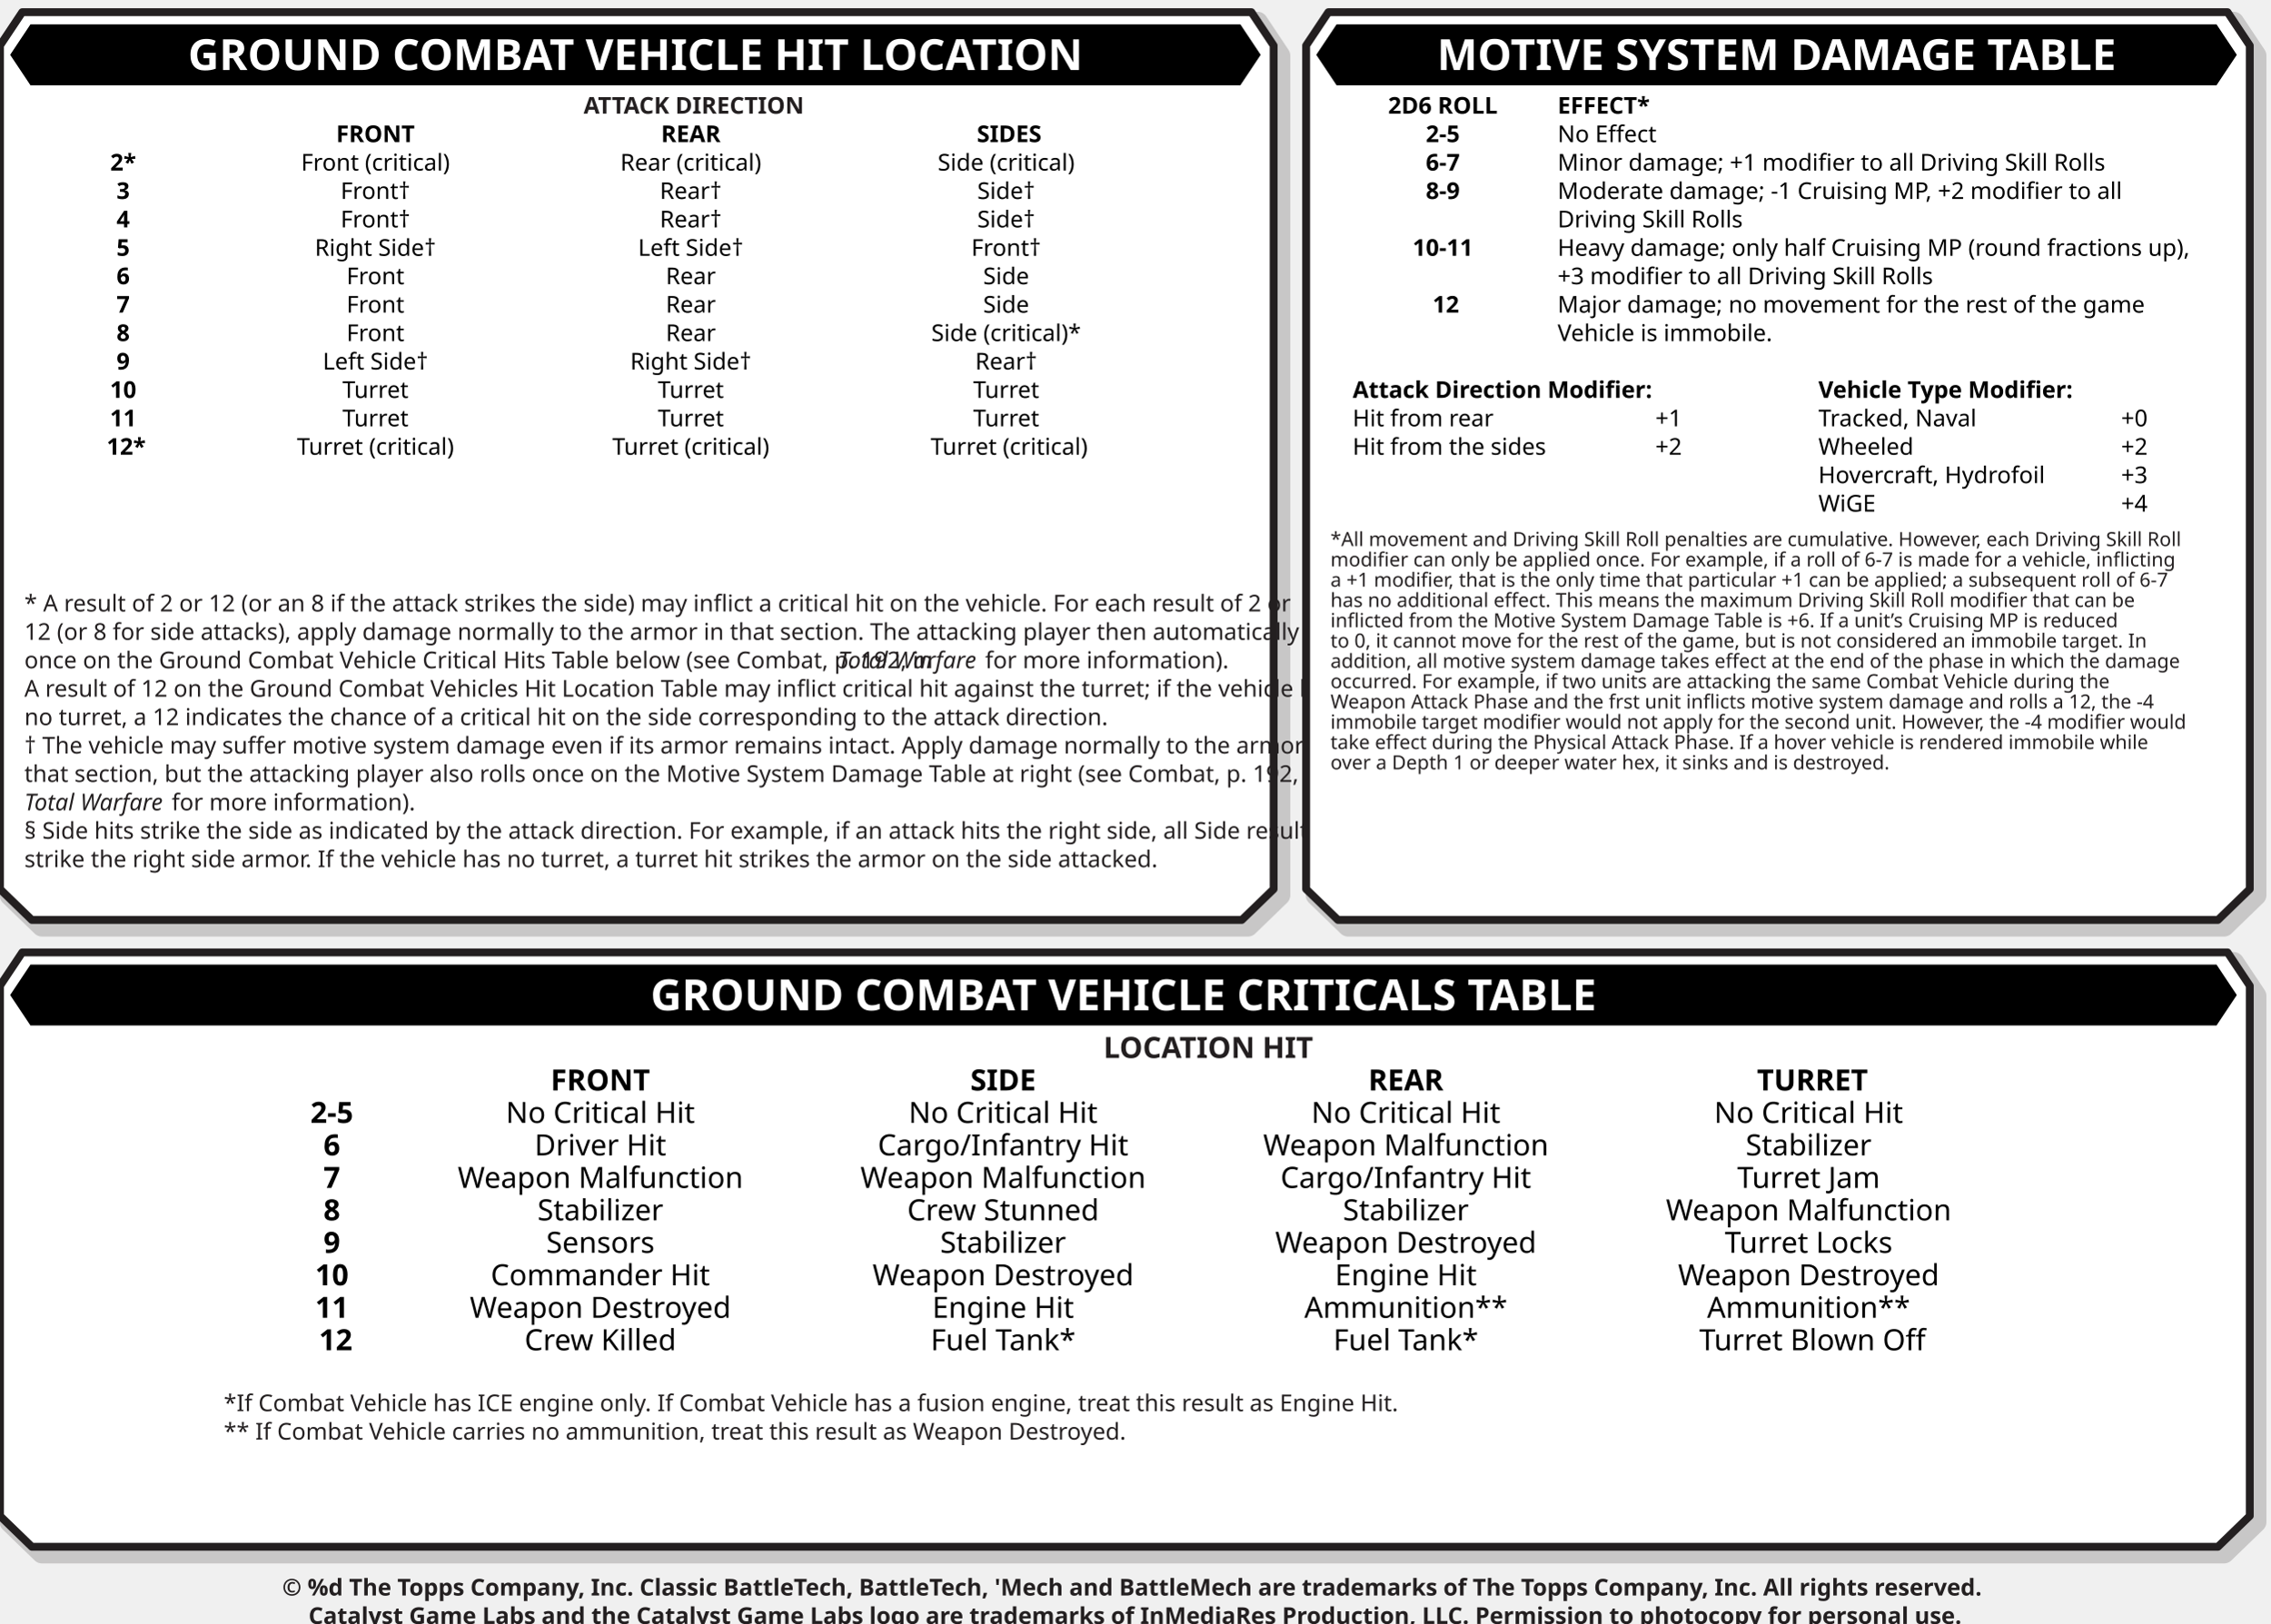
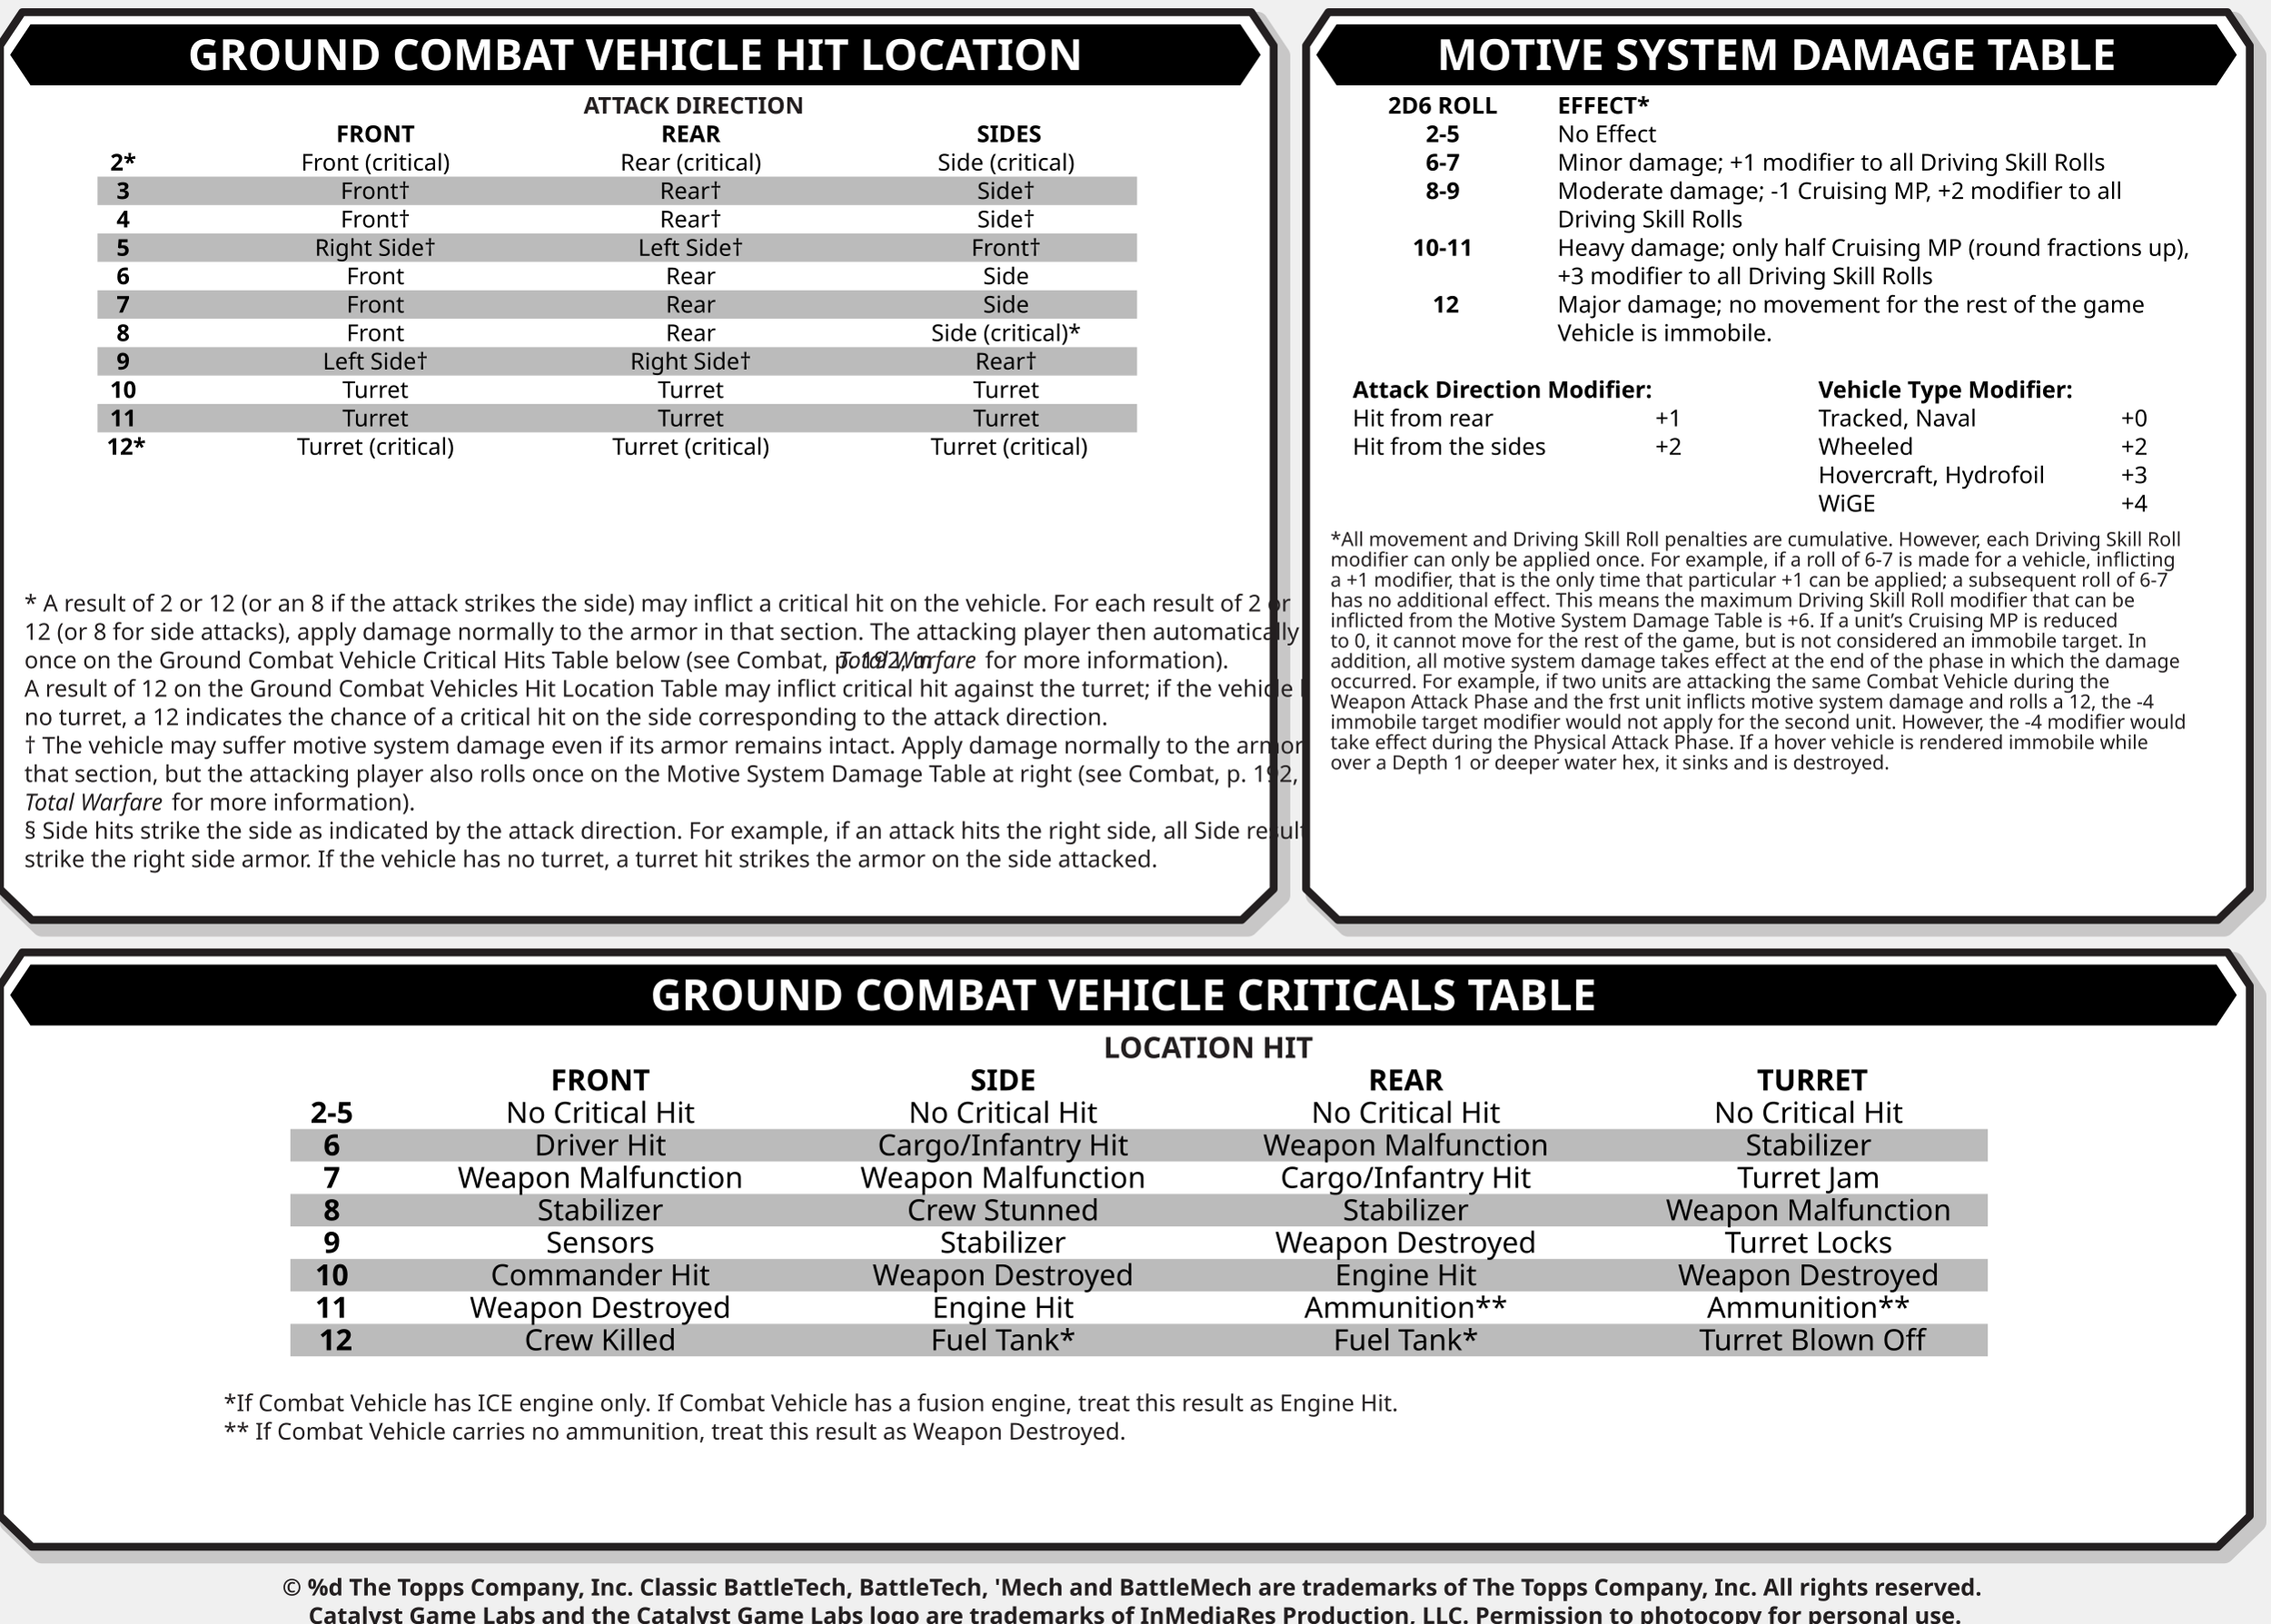
- <svg xmlns="http://www.w3.org/2000/svg" contentScriptType="text/ecmascript" width="559.0" zoomAndPan="magnify" contentStyleType="text/css" height="400.0" preserveAspectRatio="xMidYMid meet" version="1.0">
+ <svg xmlns="http://www.w3.org/2000/svg" contentScriptType="text/ecmascript" width="559.0" zoomAndPan="magnify" contentStyleType="text/css" height="400.0" preserveAspectRatio="xMidYMid meet" version="1.0" id="svg155">
+   <defs id="defs155" />
  <g style="mml-color-elements:" id="rs_template">
    <text font-size="5.7px" transform="translate (279.5 400.0)" fill="#231f20" text-anchor="middle" font-family="Eurostile" id="footer" font-weight="bold">
      <tspan lengthAdjust="spacingAndGlyphs" x="0.0" id="tspanCopyright" y="-7.000" textLength="531.050">© %d The Topps Company, Inc. Classic BattleTech, BattleTech, 'Mech and BattleMech are trademarks of The Topps Company, Inc. All rights reserved.</tspan>
-       <tspan lengthAdjust="spacingAndGlyphs" x="0.0" y="0" textLength="503.100">Catalyst Game Labs and the Catalyst Game Labs logo are trademarks of InMediaRes Production, LLC. Permission to photocopy for personal use.</tspan>
+       <tspan lengthAdjust="spacingAndGlyphs" x="0.0" y="0" textLength="503.100" id="tspan1">Catalyst Game Labs and the Catalyst Game Labs logo are trademarks of InMediaRes Production, LLC. Permission to photocopy for personal use.</tspan>
    </text>
-     <g transform="translate (0.000 3.000)">
-       <g>
-         <path fill="#ffffff" d="M 2.5,10.714 L 7.975,2.500 L 309.655,2.500 l 5.475,8.214 L 315.130,217.500 l -7.845,7.600 L 10.345,225.100 l -7.845,-7.600 Z" stroke-width="5.2" stroke-linejoin="round" stroke="#c8c7c7" />
-         <path fill="#ffffff" d="M 0.0,8.214 L 5.475,0.000 L 308.155,0.000 l 5.475,8.214 L 313.630,216.000 l -7.845,7.600 L 7.845,223.600 l -7.845,-7.600 Z" stroke-width="1.932" stroke-linejoin="round" stroke="#231f20" />
-         <g transform="translate (2.5,3.0)">
-           <path fill="#000000" d="M 0,7.500 l 4.999,-7.500 h 297.940 l 4.999,7.500 l -4.999,7.500 h -297.940 Z" />
-           <text x="153.969" y="11.250" fill="#ffffff" text-anchor="middle" style="font-family:Eurostile;font-size:10.600px;font-weight:bold;font-style:normal" textLength="198.545" lengthAdjust="spacingAndGlyphs">GROUND COMBAT VEHICLE HIT LOCATION</text>
+     <g transform="translate (0.000 3.000)" id="g64">
+       <g id="g4">
+         <path fill="#ffffff" d="M 2.5,10.714 L 7.975,2.500 L 309.655,2.500 l 5.475,8.214 L 315.130,217.500 l -7.845,7.600 L 10.345,225.100 l -7.845,-7.600 Z" stroke-width="5.2" stroke-linejoin="round" stroke="#c8c7c7" id="path1" />
+         <path fill="#ffffff" d="M 0.0,8.214 L 5.475,0.000 L 308.155,0.000 l 5.475,8.214 L 313.630,216.000 l -7.845,7.600 L 7.845,223.600 l -7.845,-7.600 Z" stroke-width="1.932" stroke-linejoin="round" stroke="#231f20" id="path2" />
+         <g transform="translate (2.5,3.0)" id="g3">
+           <path fill="#000000" d="M 0,7.500 l 4.999,-7.500 h 297.940 l 4.999,7.500 l -4.999,7.500 h -297.940 Z" id="path3" />
+           <text x="153.969" y="11.250" fill="#ffffff" text-anchor="middle" style="font-family:Eurostile;font-size:10.600px;font-weight:bold;font-style:normal" textLength="198.545" lengthAdjust="spacingAndGlyphs" id="text3">GROUND COMBAT VEHICLE HIT LOCATION</text>
        </g>
      </g>
-       <text fill="#231f20" x="170.847" y="25.000" style="font-family:Eurostile;font-size:5.700px;font-weight:bold;font-style:normal" text-anchor="middle">ATTACK DIRECTION</text>
-       <g transform="translate (0.000 32.000)">
-         <text text-anchor="middle" style="font-family:Eurostile;font-size:5.700px;font-weight:bold;font-style:normal">
-           <tspan x="93.189" y="0.000">FRONT</tspan>
-           <tspan x="170.847" y="0.000">REAR</tspan>
-           <tspan x="248.504" y="0.000">SIDES</tspan>
-         </text>
-         <text text-anchor="middle" style="font-family:Eurostile;font-size:5.700px;font-weight:bold;font-style:normal">
-           <tspan x="31.063" y="7.000">2*</tspan>
-           <tspan x="31.063" y="14.000">3</tspan>
-           <tspan x="31.063" y="21.000">4</tspan>
-           <tspan x="31.063" y="28.000">5</tspan>
-           <tspan x="31.063" y="35.000">6</tspan>
-           <tspan x="31.063" y="42.000">7</tspan>
-           <tspan x="31.063" y="49.000">8</tspan>
-           <tspan x="31.063" y="56.000">9</tspan>
-           <tspan x="31.063" y="63.000">10</tspan>
-           <tspan x="31.063" y="70.000">11</tspan>
-           <tspan x="31.063" y="77.000">12*</tspan>
-         </text>
-         <text text-anchor="middle" style="font-family:Eurostile;font-size:5.700px;font-weight:normal;font-style:normal">
-           <tspan x="93.189" y="7.000">Front (critical)</tspan>
-           <tspan x="170.847" y="7.000">Rear (critical)</tspan>
-           <tspan x="248.504" y="7.000">Side (critical)</tspan>
-           <tspan x="93.189" y="14.000">Front†</tspan>
-           <tspan x="170.847" y="14.000">Rear†</tspan>
-           <tspan x="248.504" y="14.000">Side†</tspan>
-           <tspan x="93.189" y="21.000">Front†</tspan>
-           <tspan x="170.847" y="21.000">Rear†</tspan>
-           <tspan x="248.504" y="21.000">Side†</tspan>
-           <tspan x="93.189" y="28.000">Right Side†</tspan>
-           <tspan x="170.847" y="28.000">Left Side†</tspan>
-           <tspan x="248.504" y="28.000">Front†</tspan>
-           <tspan x="93.189" y="35.000">Front</tspan>
-           <tspan x="170.847" y="35.000">Rear</tspan>
-           <tspan x="248.504" y="35.000">Side</tspan>
-           <tspan x="93.189" y="42.000">Front</tspan>
-           <tspan x="170.847" y="42.000">Rear</tspan>
-           <tspan x="248.504" y="42.000">Side</tspan>
-           <tspan x="93.189" y="49.000">Front</tspan>
-           <tspan x="170.847" y="49.000">Rear</tspan>
-           <tspan x="248.504" y="49.000">Side (critical)*</tspan>
-           <tspan x="93.189" y="56.000">Left Side†</tspan>
-           <tspan x="170.847" y="56.000">Right Side†</tspan>
-           <tspan x="248.504" y="56.000">Rear†</tspan>
-           <tspan x="93.189" y="63.000">Turret</tspan>
-           <tspan x="170.847" y="63.000">Turret</tspan>
-           <tspan x="248.504" y="63.000">Turret</tspan>
-           <tspan x="93.189" y="70.000">Turret</tspan>
-           <tspan x="170.847" y="70.000">Turret</tspan>
-           <tspan x="248.504" y="70.000">Turret</tspan>
-           <tspan x="93.189" y="77.000">Turret (critical)</tspan>
-           <tspan x="170.847" y="77.000">Turret (critical)</tspan>
-           <tspan x="248.504" y="77.000">Turret (critical)</tspan>
-         </text>
-       </g>
-       <g transform="translate(0,140.600)">
-         <text x="6.000" y="7.000" fill="#231f20" text-anchor="start" style="font-family:Eurostile;font-size:5.700px;font-weight:normal;font-style:normal" textLength="301.630" lengthAdjust="spacingAndGlyphs">* A result of 2 or 12 (or an 8 if the attack strikes the side) may inflict a critical hit on the vehicle. For each result of 2 or</text>
-         <text x="6.000" y="14.000" fill="#231f20" text-anchor="start" style="font-family:Eurostile;font-size:5.700px;font-weight:normal;font-style:normal" textLength="301.630" lengthAdjust="spacingAndGlyphs">12 (or 8 for side attacks), apply damage normally to the armor in that section. The attacking player then automatically rolls</text>
-         <text x="6.000" y="21.000" fill="#231f20" text-anchor="start" style="font-family:Eurostile;font-size:5.700px;font-weight:normal;font-style:normal" textLength="200.326" lengthAdjust="spacingAndGlyphs">once on the Ground Combat Vehicle Critical Hits Table below (see Combat, p. 192, in </text>
-         <text x="206.326" y="21.000" fill="#231f20" text-anchor="start" style="font-family:Eurostile;font-size:5.700px;font-weight:normal;font-style:italic" textLength="33.425" lengthAdjust="spacingAndGlyphs">Total Warfare</text>
-         <text x="242.595" y="21.000" fill="#231f20" text-anchor="start" style="font-family:Eurostile;font-size:5.700px;font-weight:normal;font-style:normal" textLength="53.281" lengthAdjust="spacingAndGlyphs"> for more information).</text>
-         <text x="6.000" y="28.000" fill="#231f20" text-anchor="start" style="font-family:Eurostile;font-size:5.700px;font-weight:normal;font-style:normal" textLength="301.630" lengthAdjust="spacingAndGlyphs">A result of 12 on the Ground Combat Vehicles Hit Location Table may inflict critical hit against the turret; if the vehicle has</text>
-         <text fill="#231f20" x="6.000" y="35.000" style="font-family:Eurostile;font-size:5.700px;font-weight:normal;font-style:normal;mml-field-width:67827.500" text-anchor="start">no turret, a 12 indicates the chance of a critical hit on the side corresponding to the attack direction.</text>
-         <text x="6.000" y="42.000" fill="#231f20" text-anchor="start" style="font-family:Eurostile;font-size:5.700px;font-weight:normal;font-style:normal" textLength="301.630" lengthAdjust="spacingAndGlyphs">† The vehicle may suffer motive system damage even if its armor remains intact. Apply damage normally to the armor in</text>
-         <text x="6.000" y="49.000" fill="#231f20" text-anchor="start" style="font-family:Eurostile;font-size:5.700px;font-weight:normal;font-style:normal" textLength="301.630" lengthAdjust="spacingAndGlyphs">that section, but the attacking player also rolls once on the Motive System Damage Table at right (see Combat, p. 192, in</text>
-         <text x="6.000" y="56.000" fill="#231f20" text-anchor="start" style="font-family:Eurostile;font-size:5.700px;font-weight:normal;font-style:italic" textLength="33.425" lengthAdjust="spacingAndGlyphs">Total Warfare</text>
-         <text x="42.269" y="56.000" fill="#231f20" text-anchor="start" style="font-family:Eurostile;font-size:5.700px;font-weight:normal;font-style:normal" textLength="53.281" lengthAdjust="spacingAndGlyphs"> for more information).</text>
-         <text x="6.000" y="63.000" fill="#231f20" text-anchor="start" style="font-family:Eurostile;font-size:5.700px;font-weight:normal;font-style:normal" textLength="301.630" lengthAdjust="spacingAndGlyphs">§ Side hits strike the side as indicated by the attack direction. For example, if an attack hits the right side, all Side results</text>
-         <text fill="#231f20" x="6.000" y="70.000" style="font-family:Eurostile;font-size:5.700px;font-weight:normal;font-style:normal;mml-field-width:69736.813" text-anchor="start">strike the right side armor. If the vehicle has no turret, a turret hit strikes the armor on the side attacked.</text>
+       <g id="shade1" class="tableshading" style="fill:#bbbbbb" transform="translate(0,-3)">
+         <rect id="rect155" width="256" height="7" x="24" y="43.5" />
+         <rect id="rect156" width="256" height="7" x="24" y="57.5" />
+         <rect id="rect157" width="256" height="7" x="24" y="71.5" />
+         <rect id="rect158" width="256" height="7" x="24" y="85.5" />
+         <rect id="rect159" width="256" height="7" x="24" y="99.5" />
+       </g>
+       <text fill="#231f20" x="170.847" y="25.000" style="font-family:Eurostile;font-size:5.700px;font-weight:bold;font-style:normal" text-anchor="middle" id="text4">ATTACK DIRECTION</text>
+       <g transform="translate (0.000 32.000)" id="g50">
+         <text text-anchor="middle" style="font-family:Eurostile;font-size:5.700px;font-weight:bold;font-style:normal" id="text6">
+           <tspan x="93.189" y="0.000" id="tspan4">FRONT</tspan>
+           <tspan x="170.847" y="0.000" id="tspan5">REAR</tspan>
+           <tspan x="248.504" y="0.000" id="tspan6">SIDES</tspan>
+         </text>
+         <text text-anchor="middle" style="font-family:Eurostile;font-size:5.700px;font-weight:bold;font-style:normal" id="text17">
+           <tspan x="31.063" y="7.000" id="tspan7">2*</tspan>
+           <tspan x="31.063" y="14.000" id="tspan8">3</tspan>
+           <tspan x="31.063" y="21.000" id="tspan9">4</tspan>
+           <tspan x="31.063" y="28.000" id="tspan10">5</tspan>
+           <tspan x="31.063" y="35.000" id="tspan11">6</tspan>
+           <tspan x="31.063" y="42.000" id="tspan12">7</tspan>
+           <tspan x="31.063" y="49.000" id="tspan13">8</tspan>
+           <tspan x="31.063" y="56.000" id="tspan14">9</tspan>
+           <tspan x="31.063" y="63.000" id="tspan15">10</tspan>
+           <tspan x="31.063" y="70.000" id="tspan16">11</tspan>
+           <tspan x="31.063" y="77.000" id="tspan17">12*</tspan>
+         </text>
+         <text text-anchor="middle" style="font-family:Eurostile;font-size:5.700px;font-weight:normal;font-style:normal" id="text50">
+           <tspan x="93.189" y="7.000" id="tspan18">Front (critical)</tspan>
+           <tspan x="170.847" y="7.000" id="tspan19">Rear (critical)</tspan>
+           <tspan x="248.504" y="7.000" id="tspan20">Side (critical)</tspan>
+           <tspan x="93.189" y="14.000" id="tspan21">Front†</tspan>
+           <tspan x="170.847" y="14.000" id="tspan22">Rear†</tspan>
+           <tspan x="248.504" y="14.000" id="tspan23">Side†</tspan>
+           <tspan x="93.189" y="21.000" id="tspan24">Front†</tspan>
+           <tspan x="170.847" y="21.000" id="tspan25">Rear†</tspan>
+           <tspan x="248.504" y="21.000" id="tspan26">Side†</tspan>
+           <tspan x="93.189" y="28.000" id="tspan27">Right Side†</tspan>
+           <tspan x="170.847" y="28.000" id="tspan28">Left Side†</tspan>
+           <tspan x="248.504" y="28.000" id="tspan29">Front†</tspan>
+           <tspan x="93.189" y="35.000" id="tspan30">Front</tspan>
+           <tspan x="170.847" y="35.000" id="tspan31">Rear</tspan>
+           <tspan x="248.504" y="35.000" id="tspan32">Side</tspan>
+           <tspan x="93.189" y="42.000" id="tspan33">Front</tspan>
+           <tspan x="170.847" y="42.000" id="tspan34">Rear</tspan>
+           <tspan x="248.504" y="42.000" id="tspan35">Side</tspan>
+           <tspan x="93.189" y="49.000" id="tspan36">Front</tspan>
+           <tspan x="170.847" y="49.000" id="tspan37">Rear</tspan>
+           <tspan x="248.504" y="49.000" id="tspan38">Side (critical)*</tspan>
+           <tspan x="93.189" y="56.000" id="tspan39">Left Side†</tspan>
+           <tspan x="170.847" y="56.000" id="tspan40">Right Side†</tspan>
+           <tspan x="248.504" y="56.000" id="tspan41">Rear†</tspan>
+           <tspan x="93.189" y="63.000" id="tspan42">Turret</tspan>
+           <tspan x="170.847" y="63.000" id="tspan43">Turret</tspan>
+           <tspan x="248.504" y="63.000" id="tspan44">Turret</tspan>
+           <tspan x="93.189" y="70.000" id="tspan45">Turret</tspan>
+           <tspan x="170.847" y="70.000" id="tspan46">Turret</tspan>
+           <tspan x="248.504" y="70.000" id="tspan47">Turret</tspan>
+           <tspan x="93.189" y="77.000" id="tspan48">Turret (critical)</tspan>
+           <tspan x="170.847" y="77.000" id="tspan49">Turret (critical)</tspan>
+           <tspan x="248.504" y="77.000" id="tspan50">Turret (critical)</tspan>
+         </text>
+       </g>
+       <g transform="translate(0,140.600)" id="g63">
+         <text x="6.000" y="7.000" fill="#231f20" text-anchor="start" style="font-family:Eurostile;font-size:5.700px;font-weight:normal;font-style:normal" textLength="301.630" lengthAdjust="spacingAndGlyphs" id="text51">* A result of 2 or 12 (or an 8 if the attack strikes the side) may inflict a critical hit on the vehicle. For each result of 2 or</text>
+         <text x="6.000" y="14.000" fill="#231f20" text-anchor="start" style="font-family:Eurostile;font-size:5.700px;font-weight:normal;font-style:normal" textLength="301.630" lengthAdjust="spacingAndGlyphs" id="text52">12 (or 8 for side attacks), apply damage normally to the armor in that section. The attacking player then automatically rolls</text>
+         <text x="6.000" y="21.000" fill="#231f20" text-anchor="start" style="font-family:Eurostile;font-size:5.700px;font-weight:normal;font-style:normal" textLength="200.326" lengthAdjust="spacingAndGlyphs" id="text53">once on the Ground Combat Vehicle Critical Hits Table below (see Combat, p. 192, in </text>
+         <text x="206.326" y="21.000" fill="#231f20" text-anchor="start" style="font-family:Eurostile;font-size:5.700px;font-weight:normal;font-style:italic" textLength="33.425" lengthAdjust="spacingAndGlyphs" id="text54">Total Warfare</text>
+         <text x="242.595" y="21.000" fill="#231f20" text-anchor="start" style="font-family:Eurostile;font-size:5.700px;font-weight:normal;font-style:normal" textLength="53.281" lengthAdjust="spacingAndGlyphs" id="text55"> for more information).</text>
+         <text x="6.000" y="28.000" fill="#231f20" text-anchor="start" style="font-family:Eurostile;font-size:5.700px;font-weight:normal;font-style:normal" textLength="301.630" lengthAdjust="spacingAndGlyphs" id="text56">A result of 12 on the Ground Combat Vehicles Hit Location Table may inflict critical hit against the turret; if the vehicle has</text>
+         <text fill="#231f20" x="6.000" y="35.000" style="font-family:Eurostile;font-size:5.700px;font-weight:normal;font-style:normal;mml-field-width:67827.500" text-anchor="start" id="text57">no turret, a 12 indicates the chance of a critical hit on the side corresponding to the attack direction.</text>
+         <text x="6.000" y="42.000" fill="#231f20" text-anchor="start" style="font-family:Eurostile;font-size:5.700px;font-weight:normal;font-style:normal" textLength="301.630" lengthAdjust="spacingAndGlyphs" id="text58">† The vehicle may suffer motive system damage even if its armor remains intact. Apply damage normally to the armor in</text>
+         <text x="6.000" y="49.000" fill="#231f20" text-anchor="start" style="font-family:Eurostile;font-size:5.700px;font-weight:normal;font-style:normal" textLength="301.630" lengthAdjust="spacingAndGlyphs" id="text59">that section, but the attacking player also rolls once on the Motive System Damage Table at right (see Combat, p. 192, in</text>
+         <text x="6.000" y="56.000" fill="#231f20" text-anchor="start" style="font-family:Eurostile;font-size:5.700px;font-weight:normal;font-style:italic" textLength="33.425" lengthAdjust="spacingAndGlyphs" id="text60">Total Warfare</text>
+         <text x="42.269" y="56.000" fill="#231f20" text-anchor="start" style="font-family:Eurostile;font-size:5.700px;font-weight:normal;font-style:normal" textLength="53.281" lengthAdjust="spacingAndGlyphs" id="text61"> for more information).</text>
+         <text x="6.000" y="63.000" fill="#231f20" text-anchor="start" style="font-family:Eurostile;font-size:5.700px;font-weight:normal;font-style:normal" textLength="301.630" lengthAdjust="spacingAndGlyphs" id="text62">§ Side hits strike the side as indicated by the attack direction. For example, if an attack hits the right side, all Side results</text>
+         <text fill="#231f20" x="6.000" y="70.000" style="font-family:Eurostile;font-size:5.700px;font-weight:normal;font-style:normal;mml-field-width:69736.813" text-anchor="start" id="text63">strike the right side armor. If the vehicle has no turret, a turret hit strikes the armor on the side attacked.</text>
      </g>
    </g>
-     <g transform="translate (321.630 3.000)">
-       <g>
-         <path fill="#ffffff" d="M 2.5,10.714 L 7.975,2.500 L 228.395,2.500 l 5.475,8.214 L 233.870,217.500 l -7.845,7.600 L 10.345,225.100 l -7.845,-7.600 Z" stroke-width="5.2" stroke-linejoin="round" stroke="#c8c7c7" />
-         <path fill="#ffffff" d="M 0.0,8.214 L 5.475,0.000 L 226.895,0.000 l 5.475,8.214 L 232.370,216.000 l -7.845,7.600 L 7.845,223.600 l -7.845,-7.600 Z" stroke-width="1.932" stroke-linejoin="round" stroke="#231f20" />
-         <g transform="translate (2.5,3.0)">
-           <path fill="#000000" d="M 0,7.500 l 4.999,-7.500 h 216.680 l 4.999,7.500 l -4.999,7.500 h -216.680 Z" />
-           <text x="113.339" y="11.250" fill="#ffffff" text-anchor="middle" style="font-family:Eurostile;font-size:10.600px;font-weight:bold;font-style:normal" textLength="157.417" lengthAdjust="spacingAndGlyphs">MOTIVE SYSTEM DAMAGE TABLE</text>
+     <g transform="translate (321.630 3.000)" id="g107">
+       <g id="g67">
+         <path fill="#ffffff" d="M 2.5,10.714 L 7.975,2.500 L 228.395,2.500 l 5.475,8.214 L 233.870,217.500 l -7.845,7.600 L 10.345,225.100 l -7.845,-7.600 Z" stroke-width="5.2" stroke-linejoin="round" stroke="#c8c7c7" id="path64" />
+         <path fill="#ffffff" d="M 0.0,8.214 L 5.475,0.000 L 226.895,0.000 l 5.475,8.214 L 232.370,216.000 l -7.845,7.600 L 7.845,223.600 l -7.845,-7.600 Z" stroke-width="1.932" stroke-linejoin="round" stroke="#231f20" id="path65" />
+         <g transform="translate (2.5,3.0)" id="g66">
+           <path fill="#000000" d="M 0,7.500 l 4.999,-7.500 h 216.680 l 4.999,7.500 l -4.999,7.500 h -216.680 Z" id="path66" />
+           <text x="113.339" y="11.250" fill="#ffffff" text-anchor="middle" style="font-family:Eurostile;font-size:10.600px;font-weight:bold;font-style:normal" textLength="157.417" lengthAdjust="spacingAndGlyphs" id="text66">MOTIVE SYSTEM DAMAGE TABLE</text>
        </g>
      </g>
-       <g transform="translate (0.000 25.000)">
-         <text text-anchor="start" style="font-family:Eurostile;font-size:5.700px;font-weight:bold;font-style:normal">
-           <tspan x="61.930" y="0.000">EFFECT*</tspan>
-         </text>
-         <text text-anchor="middle" style="font-family:Eurostile;font-size:5.700px;font-weight:bold;font-style:normal">
-           <tspan x="34.405" y="0.000">2D6 ROLL</tspan>
-           <tspan x="34.405" y="7.000">2-5</tspan>
-           <tspan x="34.405" y="14.000">6-7</tspan>
-           <tspan x="34.405" y="21.000">8-9</tspan>
-           <tspan x="34.405" y="35.000">10-11</tspan>
-           <tspan x="34.405" y="49.000">12</tspan>
-         </text>
-         <text text-anchor="start" style="font-family:Eurostile;font-size:5.700px;font-weight:normal;font-style:normal">
-           <tspan x="61.930" y="7.000">No Effect</tspan>
-           <tspan x="61.930" y="14.000">Minor damage; +1 modifier to all Driving Skill Rolls</tspan>
-           <tspan x="61.930" y="21.000">Moderate damage; -1 Cruising MP, +2 modifier to all</tspan>
-           <tspan x="61.930" y="28.000">Driving Skill Rolls</tspan>
-           <tspan x="61.930" y="35.000">Heavy damage; only half Cruising MP (round fractions up),</tspan>
-           <tspan x="61.930" y="42.000">+3 modifier to all Driving Skill Rolls</tspan>
-           <tspan x="61.930" y="49.000">Major damage; no movement for the rest of the game</tspan>
-           <tspan x="61.930" y="56.000">Vehicle is immobile.</tspan>
-         </text>
-       </g>
-       <g transform="translate (0.000 95.000)">
-         <text text-anchor="start" style="font-family:Eurostile;font-size:5.700px;font-weight:bold;font-style:normal">
-           <tspan x="11.469" y="0.000">Attack Direction Modifier:</tspan>
-         </text>
-         <text text-anchor="start" style="font-family:Eurostile;font-size:5.700px;font-weight:normal;font-style:normal">
-           <tspan x="11.469" y="7.000">Hit from rear</tspan>
-           <tspan x="86.014" y="7.000">+1</tspan>
-           <tspan x="11.469" y="14.000">Hit from the sides</tspan>
-           <tspan x="86.014" y="14.000">+2</tspan>
-         </text>
-       </g>
-       <g transform="translate (114.685 95.000)">
-         <text text-anchor="start" style="font-family:Eurostile;font-size:5.700px;font-weight:bold;font-style:normal">
-           <tspan x="11.469" y="0.000">Vehicle Type Modifier:</tspan>
-         </text>
-         <text text-anchor="start" style="font-family:Eurostile;font-size:5.700px;font-weight:normal;font-style:normal">
-           <tspan x="11.469" y="7.000">Tracked, Naval</tspan>
-           <tspan x="86.014" y="7.000">+0</tspan>
-           <tspan x="11.469" y="14.000">Wheeled</tspan>
-           <tspan x="86.014" y="14.000">+2</tspan>
-           <tspan x="11.469" y="21.000">Hovercraft, Hydrofoil</tspan>
-           <tspan x="86.014" y="21.000">+3</tspan>
-           <tspan x="11.469" y="28.000">WiGE</tspan>
-           <tspan x="86.014" y="28.000">+4</tspan>
-         </text>
-       </g>
-       <text x="6.000" y="131.500" fill="#231f20" text-anchor="start" style="font-family:Eurostile;font-size:4.800px;font-weight:normal;font-style:normal" textLength="220.370" lengthAdjust="spacingAndGlyphs">*All movement and Driving Skill Roll penalties are cumulative. However, each Driving Skill Roll</text>
-       <text x="6.000" y="136.500" fill="#231f20" text-anchor="start" style="font-family:Eurostile;font-size:4.800px;font-weight:normal;font-style:normal" textLength="220.370" lengthAdjust="spacingAndGlyphs">modifier can only be applied once. For example, if a roll of 6-7 is made for a vehicle, inflicting</text>
-       <text x="6.000" y="141.500" fill="#231f20" text-anchor="start" style="font-family:Eurostile;font-size:4.800px;font-weight:normal;font-style:normal" textLength="220.370" lengthAdjust="spacingAndGlyphs">a +1 modifier, that is the only time that particular +1 can be applied; a subsequent roll of 6-7</text>
-       <text x="6.000" y="146.500" fill="#231f20" text-anchor="start" style="font-family:Eurostile;font-size:4.800px;font-weight:normal;font-style:normal" textLength="220.370" lengthAdjust="spacingAndGlyphs">has no additional effect. This means the maximum Driving Skill Roll modifier that can be</text>
-       <text x="6.000" y="151.500" fill="#231f20" text-anchor="start" style="font-family:Eurostile;font-size:4.800px;font-weight:normal;font-style:normal" textLength="220.370" lengthAdjust="spacingAndGlyphs">inflicted from the Motive System Damage Table is +6. If a unit’s Cruising MP is reduced</text>
-       <text x="6.000" y="156.500" fill="#231f20" text-anchor="start" style="font-family:Eurostile;font-size:4.800px;font-weight:normal;font-style:normal" textLength="220.370" lengthAdjust="spacingAndGlyphs">to 0, it cannot move for the rest of the game, but is not considered an immobile target. In</text>
-       <text x="6.000" y="161.500" fill="#231f20" text-anchor="start" style="font-family:Eurostile;font-size:4.800px;font-weight:normal;font-style:normal" textLength="220.370" lengthAdjust="spacingAndGlyphs">addition, all motive system damage takes effect at the end of the phase in which the damage</text>
-       <text x="6.000" y="166.500" fill="#231f20" text-anchor="start" style="font-family:Eurostile;font-size:4.800px;font-weight:normal;font-style:normal" textLength="220.370" lengthAdjust="spacingAndGlyphs">occurred. For example, if two units are attacking the same Combat Vehicle during the</text>
-       <text x="6.000" y="171.500" fill="#231f20" text-anchor="start" style="font-family:Eurostile;font-size:4.800px;font-weight:normal;font-style:normal" textLength="220.370" lengthAdjust="spacingAndGlyphs">Weapon Attack Phase and the frst unit inflicts motive system damage and rolls a 12, the -4</text>
-       <text x="6.000" y="176.500" fill="#231f20" text-anchor="start" style="font-family:Eurostile;font-size:4.800px;font-weight:normal;font-style:normal" textLength="220.370" lengthAdjust="spacingAndGlyphs">immobile target modifier would not apply for the second unit. However, the -4 modifier would</text>
-       <text x="6.000" y="181.500" fill="#231f20" text-anchor="start" style="font-family:Eurostile;font-size:4.800px;font-weight:normal;font-style:normal" textLength="220.370" lengthAdjust="spacingAndGlyphs">take effect during the Physical Attack Phase. If a hover vehicle is rendered immobile while</text>
-       <text fill="#231f20" x="6.000" y="186.500" style="font-family:Eurostile;font-size:4.800px;font-weight:normal;font-style:normal;mml-field-width:21594.053" text-anchor="start">over a Depth 1 or deeper water hex, it sinks and is destroyed.</text>
+       <g transform="translate (0.000 25.000)" id="g81">
+         <text text-anchor="start" style="font-family:Eurostile;font-size:5.700px;font-weight:bold;font-style:normal" id="text67">
+           <tspan x="61.930" y="0.000" id="tspan67">EFFECT*</tspan>
+         </text>
+         <text text-anchor="middle" style="font-family:Eurostile;font-size:5.700px;font-weight:bold;font-style:normal" id="text73">
+           <tspan x="34.405" y="0.000" id="tspan68">2D6 ROLL</tspan>
+           <tspan x="34.405" y="7.000" id="tspan69">2-5</tspan>
+           <tspan x="34.405" y="14.000" id="tspan70">6-7</tspan>
+           <tspan x="34.405" y="21.000" id="tspan71">8-9</tspan>
+           <tspan x="34.405" y="35.000" id="tspan72">10-11</tspan>
+           <tspan x="34.405" y="49.000" id="tspan73">12</tspan>
+         </text>
+         <text text-anchor="start" style="font-family:Eurostile;font-size:5.700px;font-weight:normal;font-style:normal" id="text81">
+           <tspan x="61.930" y="7.000" id="tspan74">No Effect</tspan>
+           <tspan x="61.930" y="14.000" id="tspan75">Minor damage; +1 modifier to all Driving Skill Rolls</tspan>
+           <tspan x="61.930" y="21.000" id="tspan76">Moderate damage; -1 Cruising MP, +2 modifier to all</tspan>
+           <tspan x="61.930" y="28.000" id="tspan77">Driving Skill Rolls</tspan>
+           <tspan x="61.930" y="35.000" id="tspan78">Heavy damage; only half Cruising MP (round fractions up),</tspan>
+           <tspan x="61.930" y="42.000" id="tspan79">+3 modifier to all Driving Skill Rolls</tspan>
+           <tspan x="61.930" y="49.000" id="tspan80">Major damage; no movement for the rest of the game</tspan>
+           <tspan x="61.930" y="56.000" id="tspan81">Vehicle is immobile.</tspan>
+         </text>
+       </g>
+       <g transform="translate (0.000 95.000)" id="g86">
+         <text text-anchor="start" style="font-family:Eurostile;font-size:5.700px;font-weight:bold;font-style:normal" id="text82">
+           <tspan x="11.469" y="0.000" id="tspan82">Attack Direction Modifier:</tspan>
+         </text>
+         <text text-anchor="start" style="font-family:Eurostile;font-size:5.700px;font-weight:normal;font-style:normal" id="text86">
+           <tspan x="11.469" y="7.000" id="tspan83">Hit from rear</tspan>
+           <tspan x="86.014" y="7.000" id="tspan84">+1</tspan>
+           <tspan x="11.469" y="14.000" id="tspan85">Hit from the sides</tspan>
+           <tspan x="86.014" y="14.000" id="tspan86">+2</tspan>
+         </text>
+       </g>
+       <g transform="translate (114.685 95.000)" id="g95">
+         <text text-anchor="start" style="font-family:Eurostile;font-size:5.700px;font-weight:bold;font-style:normal" id="text87">
+           <tspan x="11.469" y="0.000" id="tspan87">Vehicle Type Modifier:</tspan>
+         </text>
+         <text text-anchor="start" style="font-family:Eurostile;font-size:5.700px;font-weight:normal;font-style:normal" id="text95">
+           <tspan x="11.469" y="7.000" id="tspan88">Tracked, Naval</tspan>
+           <tspan x="86.014" y="7.000" id="tspan89">+0</tspan>
+           <tspan x="11.469" y="14.000" id="tspan90">Wheeled</tspan>
+           <tspan x="86.014" y="14.000" id="tspan91">+2</tspan>
+           <tspan x="11.469" y="21.000" id="tspan92">Hovercraft, Hydrofoil</tspan>
+           <tspan x="86.014" y="21.000" id="tspan93">+3</tspan>
+           <tspan x="11.469" y="28.000" id="tspan94">WiGE</tspan>
+           <tspan x="86.014" y="28.000" id="tspan95">+4</tspan>
+         </text>
+       </g>
+       <text x="6.000" y="131.500" fill="#231f20" text-anchor="start" style="font-family:Eurostile;font-size:4.800px;font-weight:normal;font-style:normal" textLength="220.370" lengthAdjust="spacingAndGlyphs" id="text96">*All movement and Driving Skill Roll penalties are cumulative. However, each Driving Skill Roll</text>
+       <text x="6.000" y="136.500" fill="#231f20" text-anchor="start" style="font-family:Eurostile;font-size:4.800px;font-weight:normal;font-style:normal" textLength="220.370" lengthAdjust="spacingAndGlyphs" id="text97">modifier can only be applied once. For example, if a roll of 6-7 is made for a vehicle, inflicting</text>
+       <text x="6.000" y="141.500" fill="#231f20" text-anchor="start" style="font-family:Eurostile;font-size:4.800px;font-weight:normal;font-style:normal" textLength="220.370" lengthAdjust="spacingAndGlyphs" id="text98">a +1 modifier, that is the only time that particular +1 can be applied; a subsequent roll of 6-7</text>
+       <text x="6.000" y="146.500" fill="#231f20" text-anchor="start" style="font-family:Eurostile;font-size:4.800px;font-weight:normal;font-style:normal" textLength="220.370" lengthAdjust="spacingAndGlyphs" id="text99">has no additional effect. This means the maximum Driving Skill Roll modifier that can be</text>
+       <text x="6.000" y="151.500" fill="#231f20" text-anchor="start" style="font-family:Eurostile;font-size:4.800px;font-weight:normal;font-style:normal" textLength="220.370" lengthAdjust="spacingAndGlyphs" id="text100">inflicted from the Motive System Damage Table is +6. If a unit’s Cruising MP is reduced</text>
+       <text x="6.000" y="156.500" fill="#231f20" text-anchor="start" style="font-family:Eurostile;font-size:4.800px;font-weight:normal;font-style:normal" textLength="220.370" lengthAdjust="spacingAndGlyphs" id="text101">to 0, it cannot move for the rest of the game, but is not considered an immobile target. In</text>
+       <text x="6.000" y="161.500" fill="#231f20" text-anchor="start" style="font-family:Eurostile;font-size:4.800px;font-weight:normal;font-style:normal" textLength="220.370" lengthAdjust="spacingAndGlyphs" id="text102">addition, all motive system damage takes effect at the end of the phase in which the damage</text>
+       <text x="6.000" y="166.500" fill="#231f20" text-anchor="start" style="font-family:Eurostile;font-size:4.800px;font-weight:normal;font-style:normal" textLength="220.370" lengthAdjust="spacingAndGlyphs" id="text103">occurred. For example, if two units are attacking the same Combat Vehicle during the</text>
+       <text x="6.000" y="171.500" fill="#231f20" text-anchor="start" style="font-family:Eurostile;font-size:4.800px;font-weight:normal;font-style:normal" textLength="220.370" lengthAdjust="spacingAndGlyphs" id="text104">Weapon Attack Phase and the frst unit inflicts motive system damage and rolls a 12, the -4</text>
+       <text x="6.000" y="176.500" fill="#231f20" text-anchor="start" style="font-family:Eurostile;font-size:4.800px;font-weight:normal;font-style:normal" textLength="220.370" lengthAdjust="spacingAndGlyphs" id="text105">immobile target modifier would not apply for the second unit. However, the -4 modifier would</text>
+       <text x="6.000" y="181.500" fill="#231f20" text-anchor="start" style="font-family:Eurostile;font-size:4.800px;font-weight:normal;font-style:normal" textLength="220.370" lengthAdjust="spacingAndGlyphs" id="text106">take effect during the Physical Attack Phase. If a hover vehicle is rendered immobile while</text>
+       <text fill="#231f20" x="6.000" y="186.500" style="font-family:Eurostile;font-size:4.800px;font-weight:normal;font-style:normal;mml-field-width:21594.053" text-anchor="start" id="text107">over a Depth 1 or deeper water hex, it sinks and is destroyed.</text>
    </g>
-     <g transform="translate (0.000 234.600)">
-       <g>
-         <path fill="#ffffff" d="M 2.5,10.714 L 7.975,2.500 L 550.025,2.500 l 5.475,8.214 L 555.500,140.300 l -7.845,7.600 L 10.345,147.900 l -7.845,-7.600 Z" stroke-width="5.2" stroke-linejoin="round" stroke="#c8c7c7" />
-         <path fill="#ffffff" d="M 0.0,8.214 L 5.475,0.000 L 548.525,0.000 l 5.475,8.214 L 554.000,138.800 l -7.845,7.600 L 7.845,146.400 l -7.845,-7.600 Z" stroke-width="1.932" stroke-linejoin="round" stroke="#231f20" />
-         <g transform="translate (2.5,3.0)">
-           <path fill="#000000" d="M 0,7.500 l 4.999,-7.500 h 538.310 l 4.999,7.500 l -4.999,7.500 h -538.310 Z" />
-           <text x="274.154" y="11.250" fill="#ffffff" text-anchor="middle" style="font-family:Eurostile;font-size:10.600px;font-weight:bold;font-style:normal" textLength="213.991" lengthAdjust="spacingAndGlyphs">GROUND COMBAT VEHICLE CRITICALS TABLE</text>
+     <g transform="translate (0.000 234.600)" id="g155">
+       <g id="g110">
+         <path fill="#ffffff" d="M 2.5,10.714 L 7.975,2.500 L 550.025,2.500 l 5.475,8.214 L 555.500,140.300 l -7.845,7.600 L 10.345,147.900 l -7.845,-7.600 Z" stroke-width="5.2" stroke-linejoin="round" stroke="#c8c7c7" id="path107" />
+         <path fill="#ffffff" d="M 0.0,8.214 L 5.475,0.000 L 548.525,0.000 l 5.475,8.214 L 554.000,138.800 l -7.845,7.600 L 7.845,146.400 l -7.845,-7.600 Z" stroke-width="1.932" stroke-linejoin="round" stroke="#231f20" id="path108" />
+         <g transform="translate (2.5,3.0)" id="g109">
+           <path fill="#000000" d="M 0,7.500 l 4.999,-7.500 h 538.310 l 4.999,7.500 l -4.999,7.500 h -538.310 Z" id="path109" />
+           <text x="274.154" y="11.250" fill="#ffffff" text-anchor="middle" style="font-family:Eurostile;font-size:10.600px;font-weight:bold;font-style:normal" textLength="213.991" lengthAdjust="spacingAndGlyphs" id="text109">GROUND COMBAT VEHICLE CRITICALS TABLE</text>
        </g>
      </g>
-       <text fill="#231f20" x="297.540" y="26.000" style="font-family:Eurostile;font-size:7.200px;font-weight:bold;font-style:normal" text-anchor="middle">LOCATION HIT</text>
-       <g transform="translate (0.000 34.000)">
-         <text text-anchor="middle" style="font-family:Eurostile;font-size:7.200px;font-weight:bold;font-style:normal">
-           <tspan x="148.770" y="0.000">FRONT</tspan>
-           <tspan x="247.950" y="0.000">SIDE</tspan>
-           <tspan x="347.130" y="0.000">REAR</tspan>
-           <tspan x="446.310" y="0.000">TURRET</tspan>
-         </text>
-         <text text-anchor="middle" style="font-family:Eurostile;font-size:7.200px;font-weight:bold;font-style:normal">
-           <tspan x="82.650" y="8.000">2-5</tspan>
-           <tspan x="82.650" y="16.000">6</tspan>
-           <tspan x="82.650" y="24.000">7</tspan>
-           <tspan x="82.650" y="32.000">8</tspan>
-           <tspan x="82.650" y="40.000">9</tspan>
-           <tspan x="82.650" y="48.000">10</tspan>
-           <tspan x="82.650" y="56.000">11</tspan>
-           <tspan x="82.650" y="64.000">12</tspan>
-         </text>
-         <text text-anchor="middle" style="font-family:Eurostile;font-size:7.200px;font-weight:normal;font-style:normal">
-           <tspan x="148.770" y="8.000">No Critical Hit</tspan>
-           <tspan x="247.950" y="8.000">No Critical Hit</tspan>
-           <tspan x="347.130" y="8.000">No Critical Hit</tspan>
-           <tspan x="446.310" y="8.000">No Critical Hit</tspan>
-           <tspan x="148.770" y="16.000">Driver Hit</tspan>
-           <tspan x="247.950" y="16.000">Cargo/Infantry Hit</tspan>
-           <tspan x="347.130" y="16.000">Weapon Malfunction</tspan>
-           <tspan x="446.310" y="16.000">Stabilizer</tspan>
-           <tspan x="148.770" y="24.000">Weapon Malfunction</tspan>
-           <tspan x="247.950" y="24.000">Weapon Malfunction</tspan>
-           <tspan x="347.130" y="24.000">Cargo/Infantry Hit</tspan>
-           <tspan x="446.310" y="24.000">Turret Jam</tspan>
-           <tspan x="148.770" y="32.000">Stabilizer</tspan>
-           <tspan x="247.950" y="32.000">Crew Stunned</tspan>
-           <tspan x="347.130" y="32.000">Stabilizer</tspan>
-           <tspan x="446.310" y="32.000">Weapon Malfunction</tspan>
-           <tspan x="148.770" y="40.000">Sensors</tspan>
-           <tspan x="247.950" y="40.000">Stabilizer</tspan>
-           <tspan x="347.130" y="40.000">Weapon Destroyed</tspan>
-           <tspan x="446.310" y="40.000">Turret Locks</tspan>
-           <tspan x="148.770" y="48.000">Commander Hit</tspan>
-           <tspan x="247.950" y="48.000">Weapon Destroyed</tspan>
-           <tspan x="347.130" y="48.000">Engine Hit</tspan>
-           <tspan x="446.310" y="48.000">Weapon Destroyed</tspan>
-           <tspan x="148.770" y="56.000">Weapon Destroyed</tspan>
-           <tspan x="247.950" y="56.000">Engine Hit</tspan>
-           <tspan x="347.130" y="56.000">Ammunition**</tspan>
-           <tspan x="446.310" y="56.000">Ammunition**</tspan>
-           <tspan x="148.770" y="64.000">Crew Killed</tspan>
-           <tspan x="247.950" y="64.000">Fuel Tank*</tspan>
-           <tspan x="347.130" y="64.000">Fuel Tank*</tspan>
-           <tspan x="446.310" y="64.000">Turret Blown Off</tspan>
-         </text>
-       </g>
-       <text fill="#231f20" x="55.100" y="113.000" style="font-family:Eurostile;font-size:5.700px;font-weight:normal;font-style:normal" text-anchor="start">*If Combat Vehicle has ICE engine only. If Combat Vehicle has a fusion engine, treat this result as Engine Hit.</text>
-       <text fill="#231f20" x="55.100" y="120.000" style="font-family:Eurostile;font-size:5.700px;font-weight:normal;font-style:normal" text-anchor="start">** If Combat Vehicle carries no ammunition, treat this result as Weapon Destroyed.</text>
+       <g id="shade2" transform="translate(-5.5,-219.5)" class="tableshading" style="fill:#bbbbbb">
+         <rect id="rect160" width="418" height="8" x="77" y="263" />
+         <rect id="rect161" width="418" height="8" x="77" y="279" />
+         <rect id="rect162" width="418" height="8" x="77" y="295" />
+         <rect id="rect163" width="418" height="8" x="77" y="311" />
+       </g>
+       <text fill="#231f20" x="297.540" y="26.000" style="font-family:Eurostile;font-size:7.200px;font-weight:bold;font-style:normal" text-anchor="middle" id="text110">LOCATION HIT</text>
+       <g transform="translate (0.000 34.000)" id="g153">
+         <text text-anchor="middle" style="font-family:Eurostile;font-size:7.200px;font-weight:bold;font-style:normal" id="text113">
+           <tspan x="148.770" y="0.000" id="tspan110">FRONT</tspan>
+           <tspan x="247.950" y="0.000" id="tspan111">SIDE</tspan>
+           <tspan x="347.130" y="0.000" id="tspan112">REAR</tspan>
+           <tspan x="446.310" y="0.000" id="tspan113">TURRET</tspan>
+         </text>
+         <text text-anchor="middle" style="font-family:Eurostile;font-size:7.200px;font-weight:bold;font-style:normal" id="text121">
+           <tspan x="82.650" y="8.000" id="tspan114">2-5</tspan>
+           <tspan x="82.650" y="16.000" id="tspan115">6</tspan>
+           <tspan x="82.650" y="24.000" id="tspan116">7</tspan>
+           <tspan x="82.650" y="32.000" id="tspan117">8</tspan>
+           <tspan x="82.650" y="40.000" id="tspan118">9</tspan>
+           <tspan x="82.650" y="48.000" id="tspan119">10</tspan>
+           <tspan x="82.650" y="56.000" id="tspan120">11</tspan>
+           <tspan x="82.650" y="64.000" id="tspan121">12</tspan>
+         </text>
+         <text text-anchor="middle" style="font-family:Eurostile;font-size:7.200px;font-weight:normal;font-style:normal" id="text153">
+           <tspan x="148.770" y="8.000" id="tspan122">No Critical Hit</tspan>
+           <tspan x="247.950" y="8.000" id="tspan123">No Critical Hit</tspan>
+           <tspan x="347.130" y="8.000" id="tspan124">No Critical Hit</tspan>
+           <tspan x="446.310" y="8.000" id="tspan125">No Critical Hit</tspan>
+           <tspan x="148.770" y="16.000" id="tspan126">Driver Hit</tspan>
+           <tspan x="247.950" y="16.000" id="tspan127">Cargo/Infantry Hit</tspan>
+           <tspan x="347.130" y="16.000" id="tspan128">Weapon Malfunction</tspan>
+           <tspan x="446.310" y="16.000" id="tspan129">Stabilizer</tspan>
+           <tspan x="148.770" y="24.000" id="tspan130">Weapon Malfunction</tspan>
+           <tspan x="247.950" y="24.000" id="tspan131">Weapon Malfunction</tspan>
+           <tspan x="347.130" y="24.000" id="tspan132">Cargo/Infantry Hit</tspan>
+           <tspan x="446.310" y="24.000" id="tspan133">Turret Jam</tspan>
+           <tspan x="148.770" y="32.000" id="tspan134">Stabilizer</tspan>
+           <tspan x="247.950" y="32.000" id="tspan135">Crew Stunned</tspan>
+           <tspan x="347.130" y="32.000" id="tspan136">Stabilizer</tspan>
+           <tspan x="446.310" y="32.000" id="tspan137">Weapon Malfunction</tspan>
+           <tspan x="148.770" y="40.000" id="tspan138">Sensors</tspan>
+           <tspan x="247.950" y="40.000" id="tspan139">Stabilizer</tspan>
+           <tspan x="347.130" y="40.000" id="tspan140">Weapon Destroyed</tspan>
+           <tspan x="446.310" y="40.000" id="tspan141">Turret Locks</tspan>
+           <tspan x="148.770" y="48.000" id="tspan142">Commander Hit</tspan>
+           <tspan x="247.950" y="48.000" id="tspan143">Weapon Destroyed</tspan>
+           <tspan x="347.130" y="48.000" id="tspan144">Engine Hit</tspan>
+           <tspan x="446.310" y="48.000" id="tspan145">Weapon Destroyed</tspan>
+           <tspan x="148.770" y="56.000" id="tspan146">Weapon Destroyed</tspan>
+           <tspan x="247.950" y="56.000" id="tspan147">Engine Hit</tspan>
+           <tspan x="347.130" y="56.000" id="tspan148">Ammunition**</tspan>
+           <tspan x="446.310" y="56.000" id="tspan149">Ammunition**</tspan>
+           <tspan x="148.770" y="64.000" id="tspan150">Crew Killed</tspan>
+           <tspan x="247.950" y="64.000" id="tspan151">Fuel Tank*</tspan>
+           <tspan x="347.130" y="64.000" id="tspan152">Fuel Tank*</tspan>
+           <tspan x="446.310" y="64.000" id="tspan153">Turret Blown Off</tspan>
+         </text>
+       </g>
+       <text fill="#231f20" x="55.100" y="113.000" style="font-family:Eurostile;font-size:5.700px;font-weight:normal;font-style:normal" text-anchor="start" id="text154">*If Combat Vehicle has ICE engine only. If Combat Vehicle has a fusion engine, treat this result as Engine Hit.</text>
+       <text fill="#231f20" x="55.100" y="120.000" style="font-family:Eurostile;font-size:5.700px;font-weight:normal;font-style:normal" text-anchor="start" id="text155">** If Combat Vehicle carries no ammunition, treat this result as Weapon Destroyed.</text>
    </g>
  </g>
</svg>
